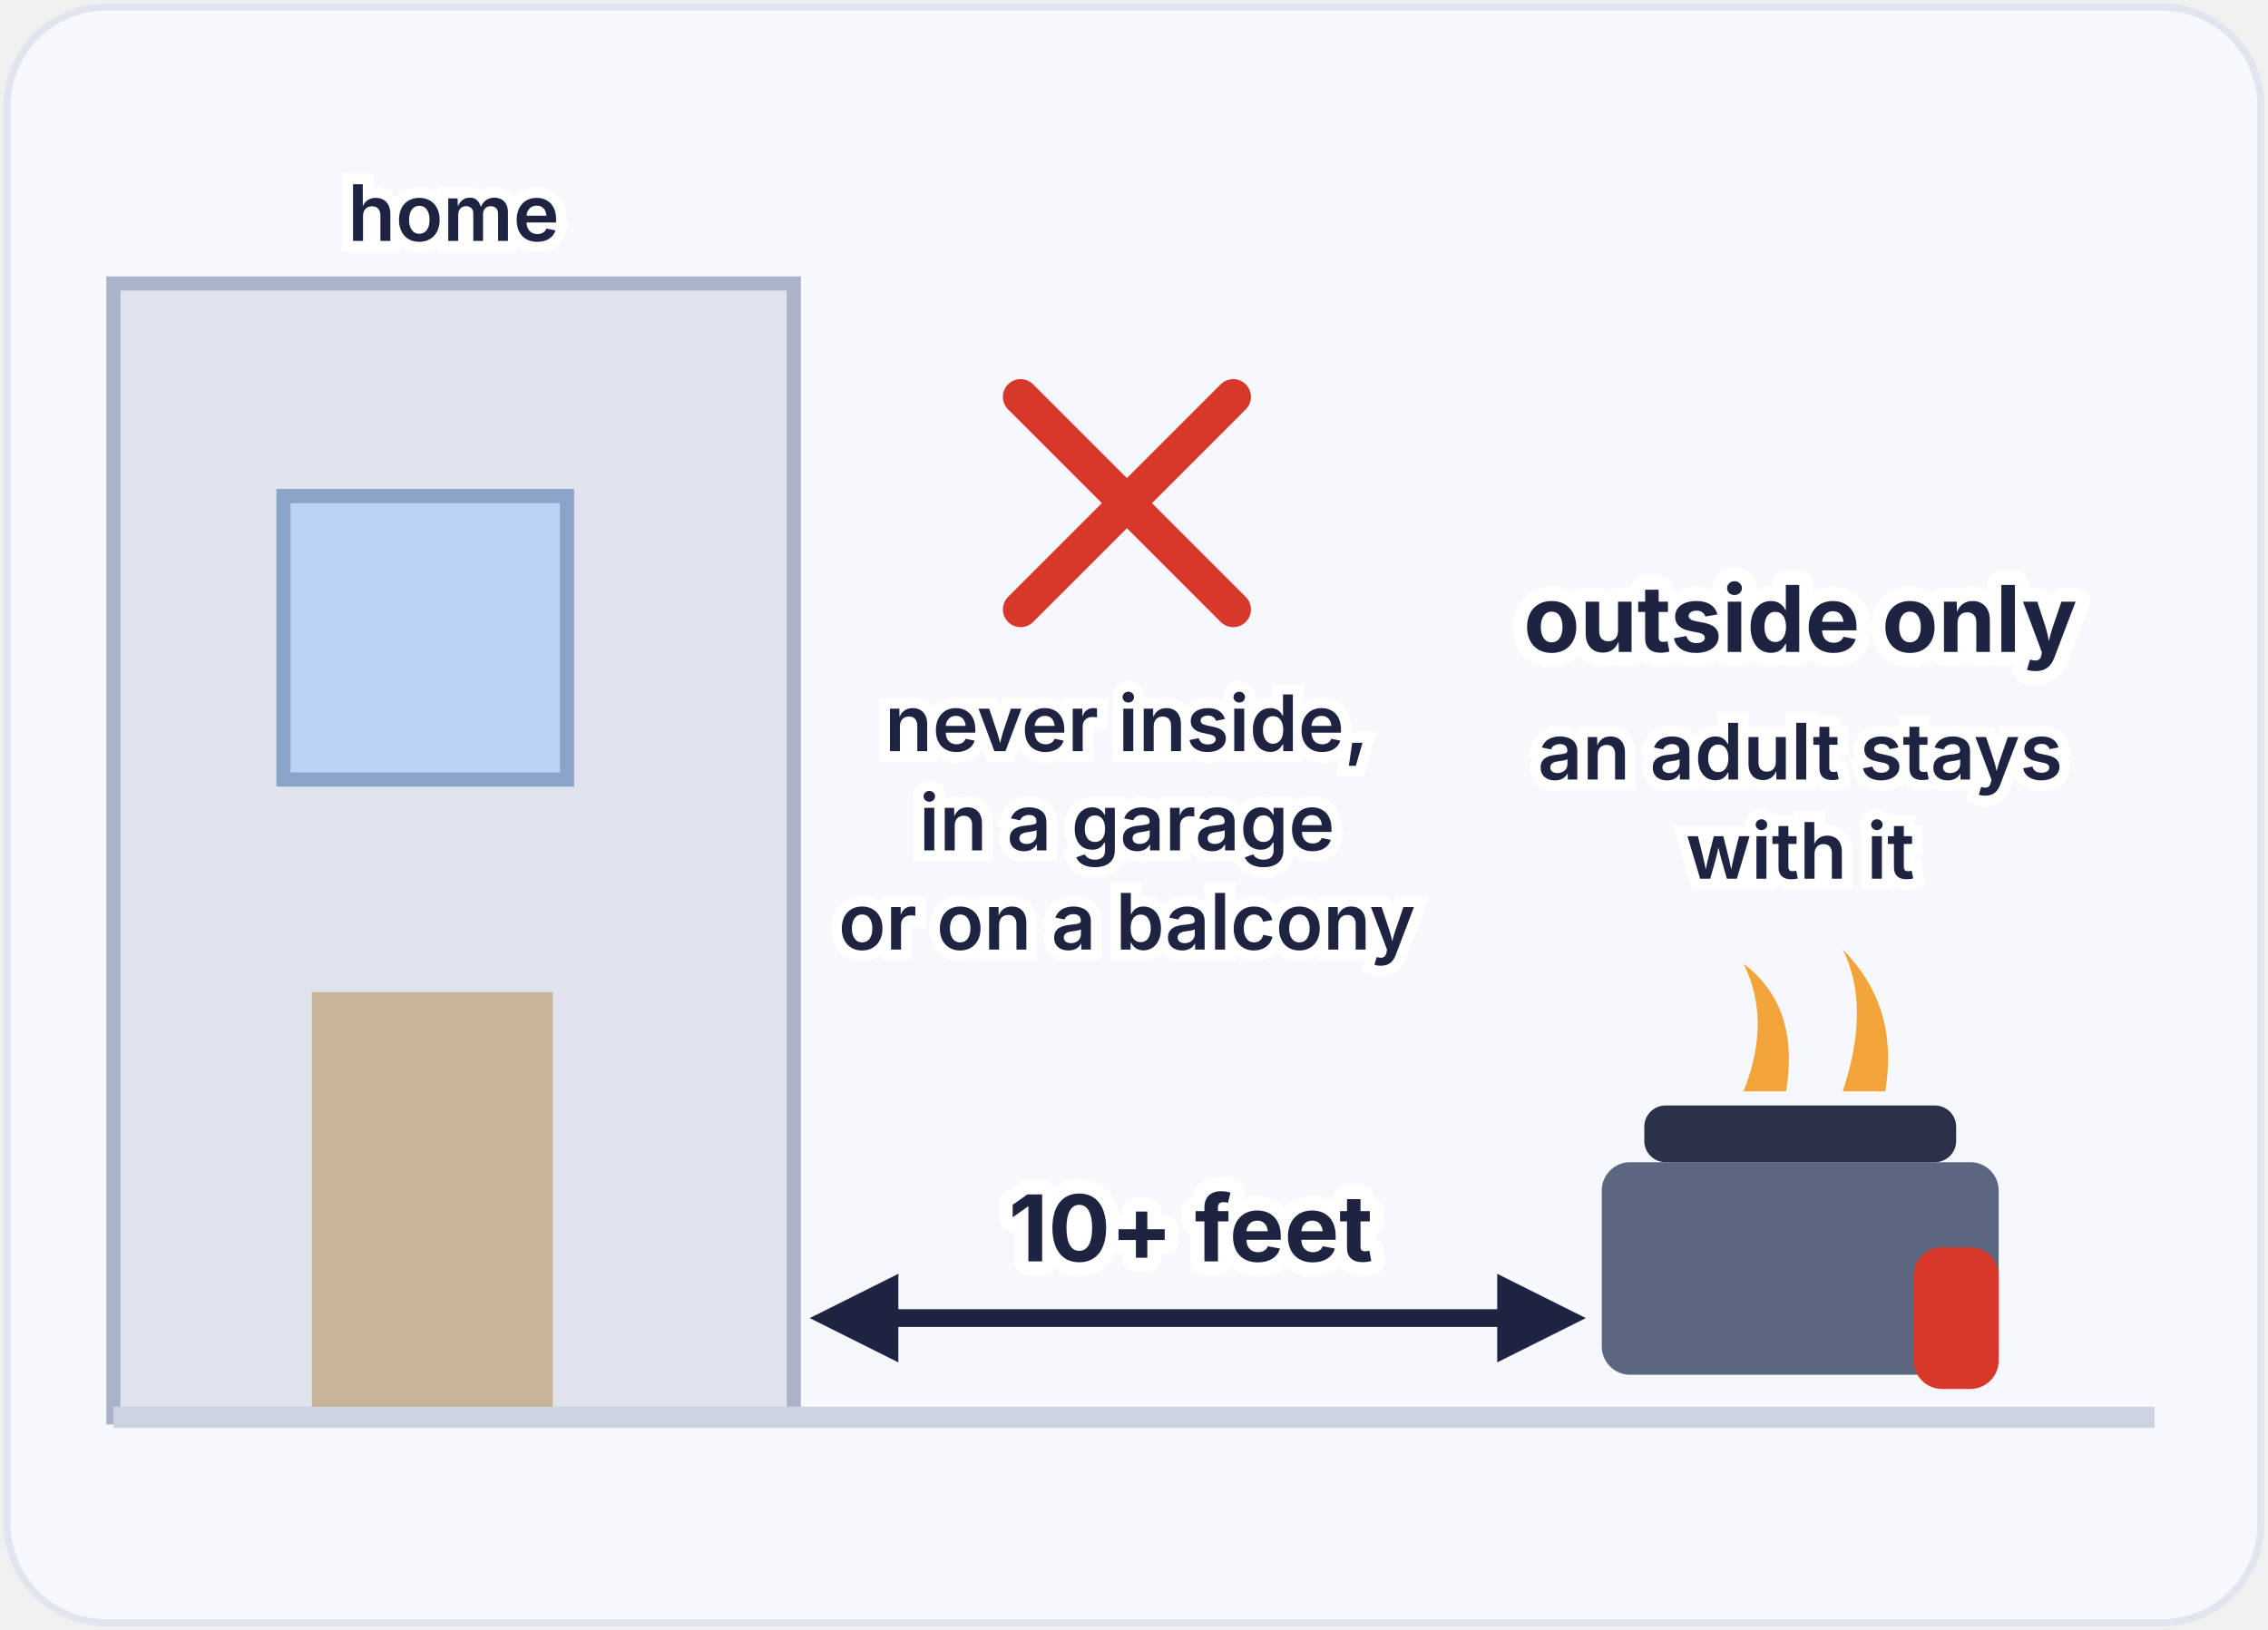
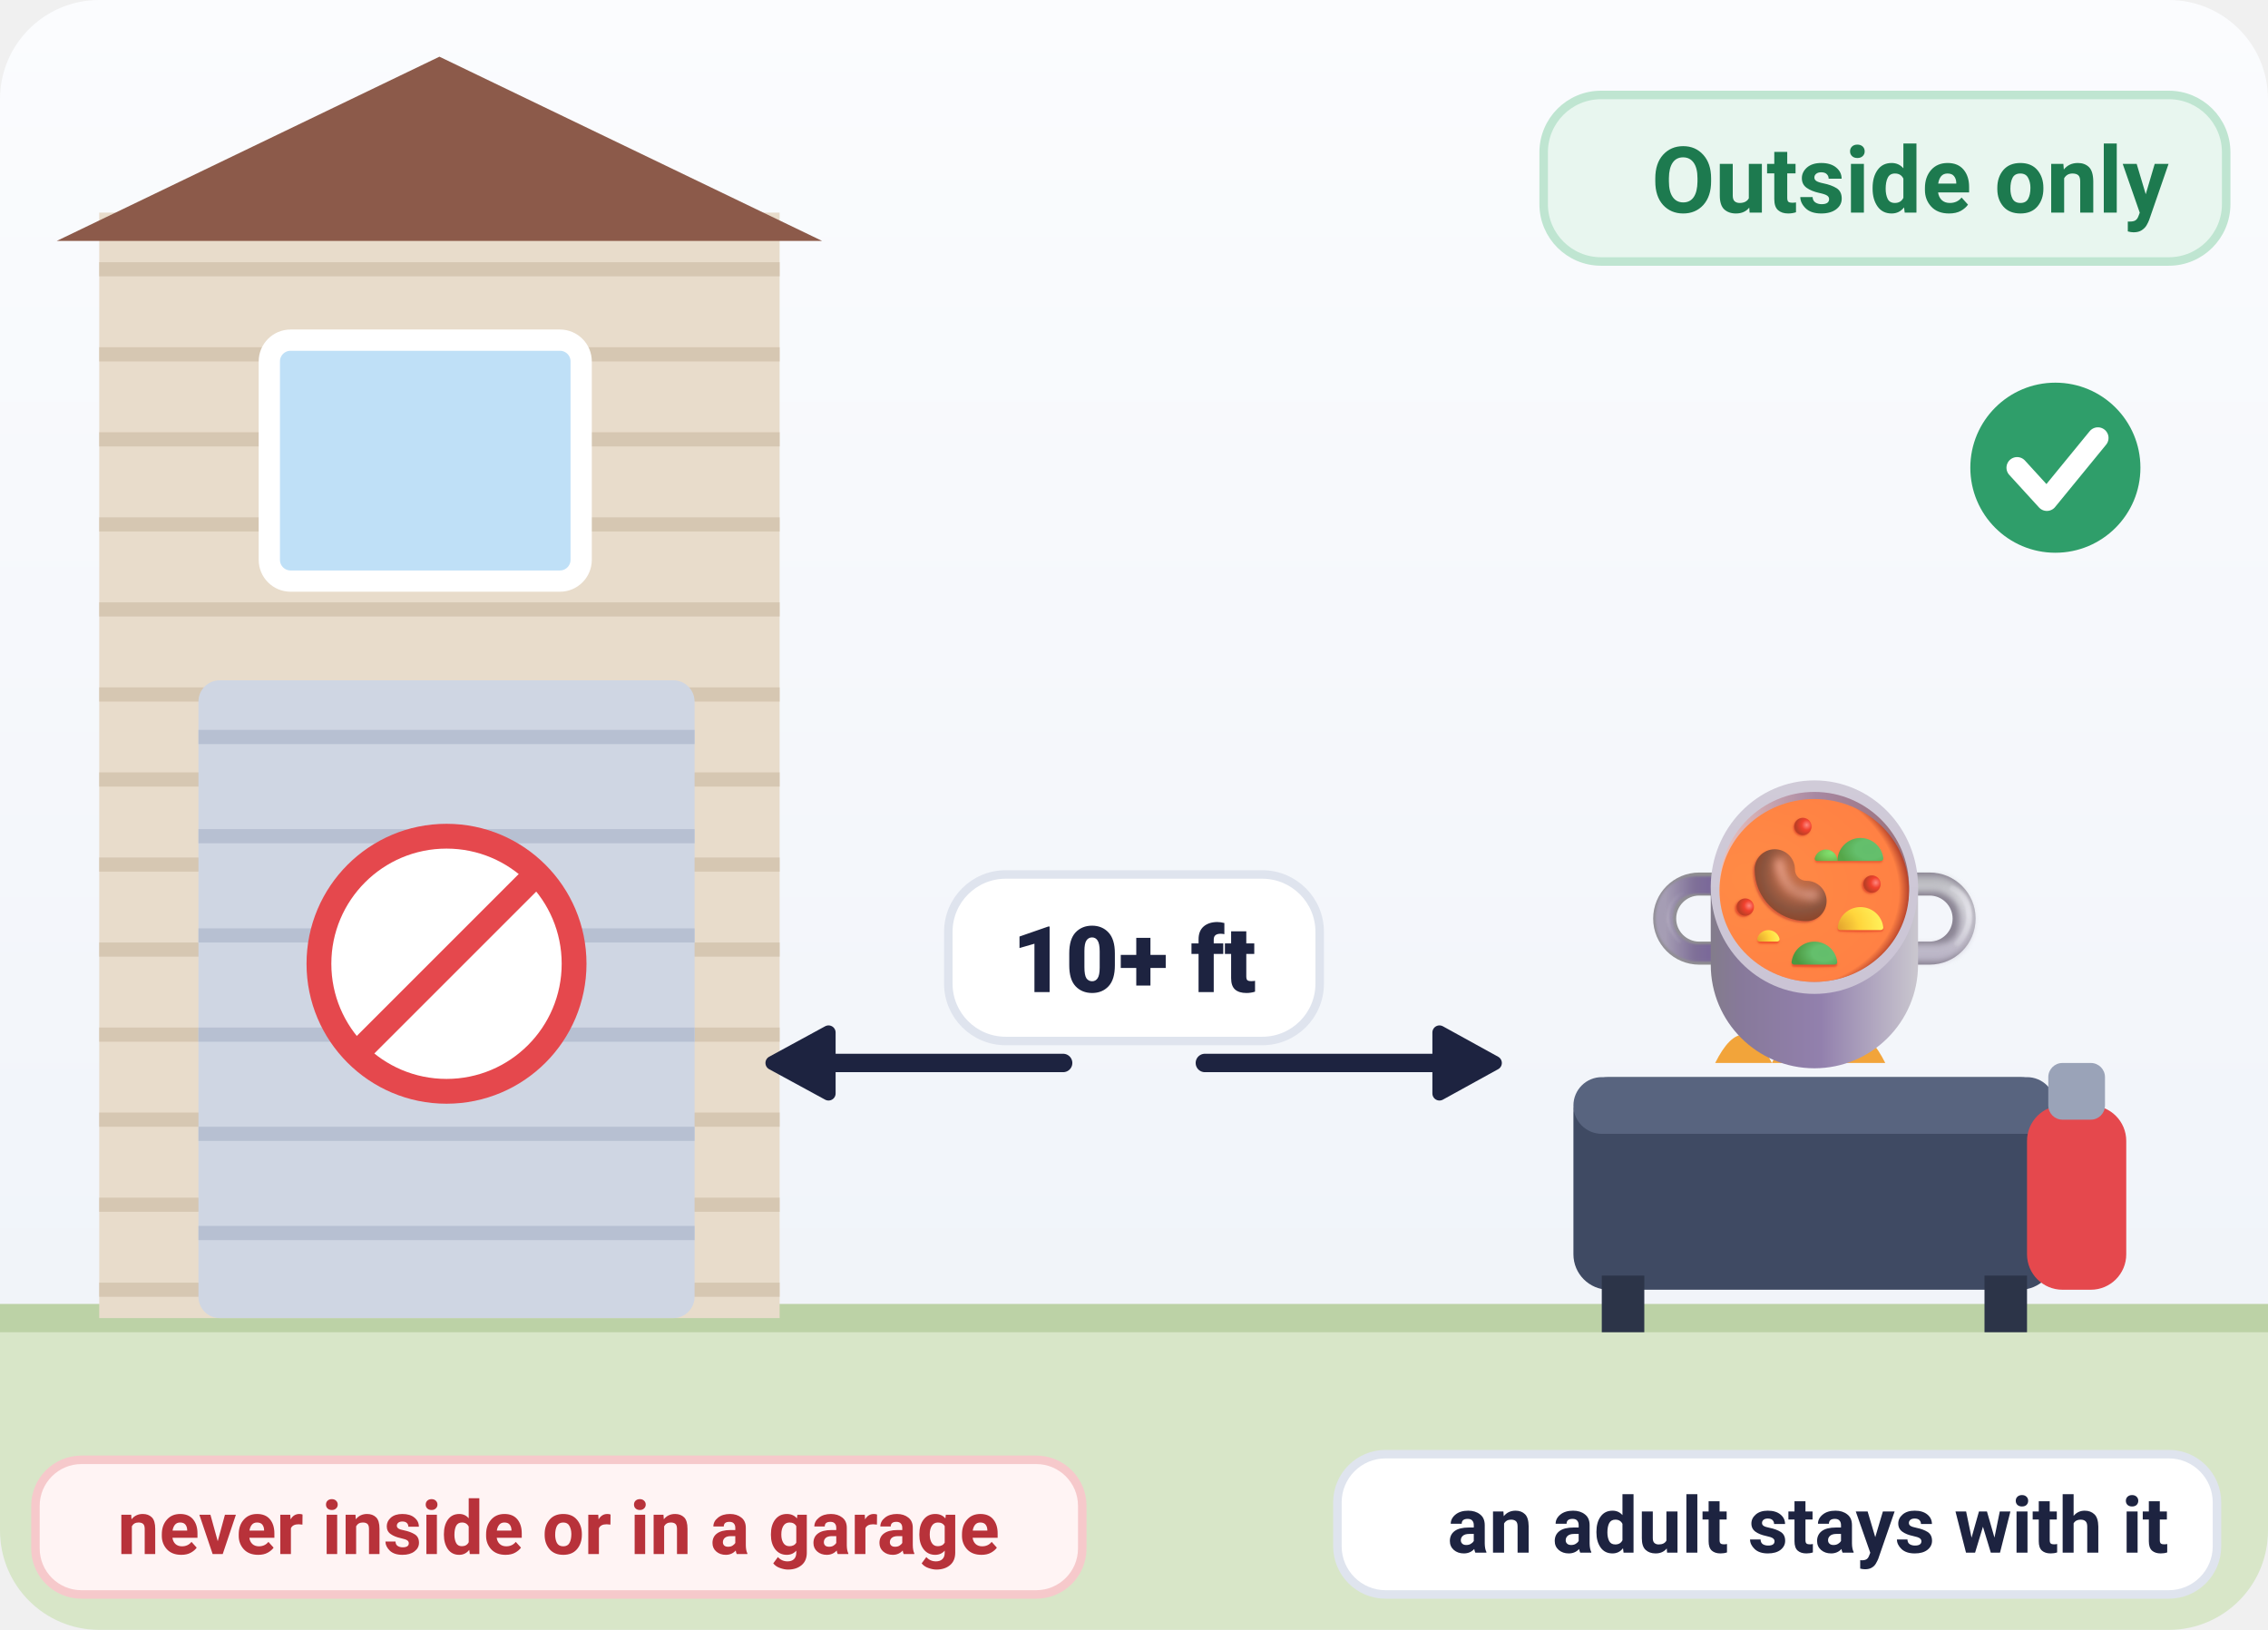
- <svg xmlns="http://www.w3.org/2000/svg" viewBox="0 0 320 230" role="img" aria-label="Camp stove or grill: outside only, at least 10 feet from the home and windows, never in a garage or on most balconies; an adult stays with it">
+ <svg xmlns="http://www.w3.org/2000/svg" viewBox="0 0 320 230" role="img" aria-label="Camp stove or grill: outside only, at least 10 feet from the house, never inside or in a garage. An adult stays with it.">
  <defs>
-     <marker id="ah" viewBox="0 0 10 10" refX="7" refY="5" markerWidth="5" markerHeight="5" orient="auto-start-reverse">
-       <path d="M0 0 L10 5 L0 10 z" fill="#1d2340" />
-     </marker>
-     <marker id="ahr" viewBox="0 0 10 10" refX="7" refY="5" markerWidth="5" markerHeight="5" orient="auto-start-reverse">
-       <path d="M0 0 L10 5 L0 10 z" fill="#d7382a" />
-     </marker>
-     <style>.lb{font:700 13px system-ui,-apple-system,sans-serif;fill:#1d2340;paint-order:stroke;stroke:#fff;stroke-width:4px;stroke-linejoin:round}.sm{font:600 11px system-ui,-apple-system,sans-serif;fill:#1d2340;paint-order:stroke;stroke:#fff;stroke-width:3px}.big{font:800 18px system-ui,-apple-system,sans-serif;fill:#1d2340}.rd{fill:#d7382a}</style>
+     <linearGradient id="bg" x1="0" y1="0" x2="0" y2="1">
+       <stop offset="0" stop-color="#fbfcfe" />
+       <stop offset="1" stop-color="#eef2f8" />
+     </linearGradient>
+     <clipPath id="card">
+       <rect x="0" y="0" width="320" height="230" rx="14" />
+     </clipPath>
+     <symbol id="s0_sym" viewBox="0 0 32 32" fill="none">
+       <path fill-rule="evenodd" clip-rule="evenodd" d="M2 17C2 14.79 3.79 13 6 13H12V21H6C3.791 21 2 19.21 2 17ZM6 15C4.895 15 4 15.9 4 17C4 18.1 4.9 19 6 19H10V15H6Z" fill="url(#s0_13)" />
+       <path fill-rule="evenodd" clip-rule="evenodd" d="M20 13H26C28.209 13 30 14.79 30 17C30 19.21 28.21 21 26 21H20V13ZM22 15V19H26C27.105 19 28 18.1 28 17C28 15.9 27.1 15 26 15H22Z" fill="url(#s0_14)" />
+       <g filter="url(#s0_0)">
+         <path fill-rule="evenodd" clip-rule="evenodd" d="M4.535 15.2C4.137 15.46 3.72 15.96 3.72 17.03C3.719 17.82 4.07 18.35 4.51 18.7C4.988 19.08 5.52 19.22 5.76 19.22H7.359C7.774 19.22 8.11 19.55 8.11 19.97C8.109 20.38 7.77 20.72 7.36 20.72H5.758C5.148 20.72 4.29 20.44 3.58 19.87C2.839 19.28 2.22 18.34 2.22 17.03C2.219 15.47 2.88 14.5 3.7 13.95C4.474 13.43 5.32 13.34 5.7 13.34H7.64L7.641 14.09L7.641 14.84H5.695C5.504 14.84 4.98 14.9 4.54 15.2ZM8.391 14.09C8.391 14.5 8.05 14.84 7.64 14.84L7.641 14.09L7.64 13.34C8.054 13.34 8.39 13.67 8.39 14.09Z" fill="url(#s0_15)" />
+       </g>
+       <g filter="url(#s0_1)">
+         <path fill-rule="evenodd" clip-rule="evenodd" d="M27.909 15.26C28.307 15.6 28.7 16.17 28.7 17.09C28.703 17.99 28.35 18.49 27.99 18.79C27.605 19.11 26.75 19.22 26.5 19.22H24.944C24.53 19.22 24.19 19.55 24.19 19.97C24.194 20.38 24.53 20.72 24.94 20.72H26.498C27.069 20.72 27.87 20.5 28.55 19.94C29.257 19.36 29.78 18.43 29.78 17.09C29.781 15.7 29.19 14.73 28.49 14.13C27.979 13.68 27.26 13.28 26.56 13.28H24.672L24.672 14.03V14.652C25.291 14.65 25.86 14.65 26.46 14.65C26.953 14.65 27.62 15.01 27.91 15.26ZM23.922 14.03C23.922 14.45 24.26 14.65 24.67 14.65V14.031L24.672 13.28C24.258 13.28 23.92 13.62 23.92 14.03Z" fill="url(#s0_16)" />
+       </g>
+       <path d="M7 14H25V21C25 25.97 20.97 30 16 30V30C11.029 30 7 25.97 7 21V14Z" fill="url(#s0_17)" />
+       <ellipse cx="16" cy="14.27" rx="9" ry="9.27" fill="url(#s0_18)" />
+       <ellipse cx="15.99" cy="14.25" rx="8.23" ry="8.25" fill="url(#s0_19)" />
+       <ellipse cx="15.99" cy="14.56" rx="8.23" ry="7.94" fill="url(#s0_20)" />
+       <g filter="url(#s0_2)">
+         <path d="M20 16.11C19.357 16.11 18.22 17.04 18.03 17.88C17.998 18.01 18.1 18.12 18.23 18.12C18.572 18.14 19.24 18.17 20 18.17C20.756 18.17 21.43 18.14 21.77 18.12C21.899 18.12 22 18.01 21.97 17.88C21.779 17.1 20.72 16.11 20 16.11Z" fill="#EB502E" />
+       </g>
+       <g filter="url(#s0_3)">
+         <path d="M16 19.17C15.357 19.17 14.22 20.11 14.03 20.94C13.998 21.07 14.1 21.18 14.23 21.19C14.572 21.2 15.24 21.23 16 21.23C16.756 21.23 17.43 21.2 17.77 21.19C17.899 21.18 18 21.07 17.97 20.94C17.779 20.16 16.72 19.17 16 19.17Z" fill="#EB502E" />
+       </g>
+       <path d="M20 16C18.98 16 18.14 16.76 18.02 17.75C17.998 17.89 18.11 18 18.25 18H21.75C21.888 18 22 17.89 21.98 17.75C21.862 16.76 21.02 16 20 16Z" fill="url(#s0_21)" />
+       <g filter="url(#s0_4)">
+         <path fill-rule="evenodd" clip-rule="evenodd" d="M17.985 12.16C17.985 11.07 18.87 10.19 19.96 10.19C20.973 10.19 21.8 10.94 21.93 11.91C21.945 12.04 21.83 12.16 21.69 12.16H17.985ZM16.037 11.91C16.148 11.48 16.53 11.17 17 11.17C17.542 11.17 17.99 11.61 17.99 12.16H16.256C16.118 12.16 16 12.04 16.04 11.91Z" fill="#F15C31" />
+       </g>
+       <path d="M20 10C18.895 10 18 10.9 18 12H21.75C21.888 12 22 11.89 21.98 11.75C21.862 10.76 21.02 10 20 10Z" fill="url(#s0_22)" />
+       <path d="M17 11C16.533 11 16.14 11.32 16.03 11.75C15.997 11.89 16.11 12 16.25 12H18C18 11.45 17.55 11 17 11Z" fill="url(#s0_23)" />
+       <g filter="url(#s0_5)">
+         <path d="M11.996 18.17C11.553 18.17 11.18 18.49 11.08 18.92C11.044 19.06 11.16 19.17 11.3 19.17H12.695C12.833 19.17 12.95 19.06 12.92 18.92C12.811 18.49 12.44 18.17 12 18.17Z" fill="#F1512A" />
+       </g>
+       <path d="M12 18C11.533 18 11.14 18.32 11.03 18.75C10.997 18.89 11.11 19 11.25 19H12.75C12.888 19 13 18.89 12.97 18.75C12.859 18.32 12.47 18 12 18Z" fill="url(#s0_24)" />
+       <path d="M16 19C14.98 19 14.14 19.76 14.02 20.75C13.998 20.89 14.11 21 14.25 21H17.75C17.888 21 18 20.89 17.98 20.75C17.862 19.76 17.02 19 16 19Z" fill="url(#s0_25)" />
+       <g filter="url(#s0_6)">
+         <circle cx="9.84" cy="16.12" r="0.75" fill="#E44F2E" />
+       </g>
+       <g filter="url(#s0_7)">
+         <circle cx="20.86" cy="14.1" r="0.75" fill="#E44F2E" />
+       </g>
+       <circle cx="10" cy="16" r="0.75" fill="url(#s0_26)" />
+       <g filter="url(#s0_8)">
+         <circle cx="14.91" cy="9.09" r="0.75" fill="#E44F2E" />
+       </g>
+       <circle cx="15" cy="9" r="0.75" fill="url(#s0_27)" />
+       <circle cx="21" cy="14" r="0.75" fill="url(#s0_28)" />
+       <g filter="url(#s0_9)">
+         <path fill-rule="evenodd" clip-rule="evenodd" d="M12.422 11.13C13.388 11.13 14.17 11.91 14.17 12.88C14.172 13.43 14.62 13.87 15.17 13.87C16.133 13.87 16.92 14.66 16.92 15.62C16.917 16.59 16.13 17.37 15.17 17.37C12.684 17.37 10.67 15.36 10.67 12.88C10.672 11.91 11.46 11.13 12.42 11.13Z" fill="#D95B39" />
+       </g>
+       <path fill-rule="evenodd" clip-rule="evenodd" d="M12.561 10.98C13.528 10.98 14.31 11.76 14.31 12.73C14.311 13.28 14.76 13.72 15.31 13.72C16.273 13.72 17.06 14.5 17.06 15.47C17.056 16.44 16.27 17.22 15.31 17.22C12.824 17.22 10.81 15.21 10.81 12.73C10.811 11.76 11.59 10.98 12.56 10.98Z" fill="url(#s0_29)" />
+       <g filter="url(#s0_10)">
+         <path d="M12.969 12.16C13.026 12.61 13.19 13.55 13.91 14.27C14.619 14.98 16.03 14.97 16.03 14.97" stroke="url(#s0_30)" stroke-width="0.75" stroke-linecap="round" />
+       </g>
+       <g filter="url(#s0_11)">
+         <path d="M4.297 19.02C3.958 18.75 3.27 17.85 3.27 16.95C3.266 15.17 4.7 14.72 4.7 14.72" stroke="url(#s0_31)" stroke-width="0.25" stroke-linecap="round" />
+       </g>
+       <g filter="url(#s0_12)">
+         <path d="M28.406 19.17C28.745 18.88 29.44 17.87 29.44 16.87C29.438 14.88 28 14.38 28 14.38" stroke="url(#s0_32)" stroke-width="0.5" stroke-linecap="round" />
+       </g>
+       <defs>
+         <filter id="s0_0" x="1.97" y="13.09" width="6.67" height="7.88" filterUnits="userSpaceOnUse" color-interpolation-filters="sRGB">
+           <feFlood flood-opacity="0" result="BackgroundImageFix" />
+           <feBlend mode="normal" in="SourceGraphic" in2="BackgroundImageFix" result="shape" />
+           <feGaussianBlur stdDeviation="0.12" result="effect1_foregroundBlur_18_29109" />
+         </filter>
+         <filter id="s0_1" x="23.42" y="12.78" width="6.86" height="8.44" filterUnits="userSpaceOnUse" color-interpolation-filters="sRGB">
+           <feFlood flood-opacity="0" result="BackgroundImageFix" />
+           <feBlend mode="normal" in="SourceGraphic" in2="BackgroundImageFix" result="shape" />
+           <feGaussianBlur stdDeviation="0.25" result="effect1_foregroundBlur_18_29109" />
+         </filter>
+         <filter id="s0_2" x="17.77" y="15.86" width="4.45" height="2.56" filterUnits="userSpaceOnUse" color-interpolation-filters="sRGB">
+           <feFlood flood-opacity="0" result="BackgroundImageFix" />
+           <feBlend mode="normal" in="SourceGraphic" in2="BackgroundImageFix" result="shape" />
+           <feGaussianBlur stdDeviation="0.12" result="effect1_foregroundBlur_18_29109" />
+         </filter>
+         <filter id="s0_3" x="13.77" y="18.92" width="4.45" height="2.56" filterUnits="userSpaceOnUse" color-interpolation-filters="sRGB">
+           <feFlood flood-opacity="0" result="BackgroundImageFix" />
+           <feBlend mode="normal" in="SourceGraphic" in2="BackgroundImageFix" result="shape" />
+           <feGaussianBlur stdDeviation="0.12" result="effect1_foregroundBlur_18_29109" />
+         </filter>
+         <filter id="s0_4" x="15.78" y="9.94" width="6.4" height="2.47" filterUnits="userSpaceOnUse" color-interpolation-filters="sRGB">
+           <feFlood flood-opacity="0" result="BackgroundImageFix" />
+           <feBlend mode="normal" in="SourceGraphic" in2="BackgroundImageFix" result="shape" />
+           <feGaussianBlur stdDeviation="0.12" result="effect1_foregroundBlur_18_29109" />
+         </filter>
+         <filter id="s0_5" x="10.82" y="17.92" width="2.35" height="1.5" filterUnits="userSpaceOnUse" color-interpolation-filters="sRGB">
+           <feFlood flood-opacity="0" result="BackgroundImageFix" />
+           <feBlend mode="normal" in="SourceGraphic" in2="BackgroundImageFix" result="shape" />
+           <feGaussianBlur stdDeviation="0.12" result="effect1_foregroundBlur_18_29109" />
+         </filter>
+         <filter id="s0_6" x="8.84" y="15.12" width="2" height="2" filterUnits="userSpaceOnUse" color-interpolation-filters="sRGB">
+           <feFlood flood-opacity="0" result="BackgroundImageFix" />
+           <feBlend mode="normal" in="SourceGraphic" in2="BackgroundImageFix" result="shape" />
+           <feGaussianBlur stdDeviation="0.12" result="effect1_foregroundBlur_18_29109" />
+         </filter>
+         <filter id="s0_7" x="19.86" y="13.1" width="2" height="2" filterUnits="userSpaceOnUse" color-interpolation-filters="sRGB">
+           <feFlood flood-opacity="0" result="BackgroundImageFix" />
+           <feBlend mode="normal" in="SourceGraphic" in2="BackgroundImageFix" result="shape" />
+           <feGaussianBlur stdDeviation="0.12" result="effect1_foregroundBlur_18_29109" />
+         </filter>
+         <filter id="s0_8" x="13.91" y="8.09" width="2" height="2" filterUnits="userSpaceOnUse" color-interpolation-filters="sRGB">
+           <feFlood flood-opacity="0" result="BackgroundImageFix" />
+           <feBlend mode="normal" in="SourceGraphic" in2="BackgroundImageFix" result="shape" />
+           <feGaussianBlur stdDeviation="0.12" result="effect1_foregroundBlur_18_29109" />
+         </filter>
+         <filter id="s0_9" x="10.42" y="10.88" width="6.74" height="6.74" filterUnits="userSpaceOnUse" color-interpolation-filters="sRGB">
+           <feFlood flood-opacity="0" result="BackgroundImageFix" />
+           <feBlend mode="normal" in="SourceGraphic" in2="BackgroundImageFix" result="shape" />
+           <feGaussianBlur stdDeviation="0.12" result="effect1_foregroundBlur_18_29109" />
+         </filter>
+         <filter id="s0_10" x="11.84" y="11.03" width="5.31" height="5.06" filterUnits="userSpaceOnUse" color-interpolation-filters="sRGB">
+           <feFlood flood-opacity="0" result="BackgroundImageFix" />
+           <feBlend mode="normal" in="SourceGraphic" in2="BackgroundImageFix" result="shape" />
+           <feGaussianBlur stdDeviation="0.38" result="effect1_foregroundBlur_18_29109" />
+         </filter>
+         <filter id="s0_11" x="2.89" y="14.34" width="2.19" height="5.05" filterUnits="userSpaceOnUse" color-interpolation-filters="sRGB">
+           <feFlood flood-opacity="0" result="BackgroundImageFix" />
+           <feBlend mode="normal" in="SourceGraphic" in2="BackgroundImageFix" result="shape" />
+           <feGaussianBlur stdDeviation="0.12" result="effect1_foregroundBlur_18_29109" />
+         </filter>
+         <filter id="s0_12" x="27.5" y="13.87" width="2.44" height="5.8" filterUnits="userSpaceOnUse" color-interpolation-filters="sRGB">
+           <feFlood flood-opacity="0" result="BackgroundImageFix" />
+           <feBlend mode="normal" in="SourceGraphic" in2="BackgroundImageFix" result="shape" />
+           <feGaussianBlur stdDeviation="0.12" result="effect1_foregroundBlur_18_29109" />
+         </filter>
+         <linearGradient id="s0_13" x1="7" y1="16.25" x2="1.78" y2="16.25" gradientUnits="userSpaceOnUse">
+           <stop stop-color="#8E8D8F" />
+           <stop offset="1" stop-color="#939099" />
+         </linearGradient>
+         <linearGradient id="s0_14" x1="25" y1="17" x2="32.88" y2="17" gradientUnits="userSpaceOnUse">
+           <stop stop-color="#898391" />
+           <stop offset="0.4" stop-color="#8C8695" />
+           <stop offset="1" stop-color="#898391" stop-opacity="0" />
+         </linearGradient>
+         <linearGradient id="s0_15" x1="6.78" y1="16.19" x2="1.81" y2="16.19" gradientUnits="userSpaceOnUse">
+           <stop stop-color="#7B6999" />
+           <stop offset="0.24" stop-color="#7F7098" />
+           <stop offset="0.75" stop-color="#A59DB4" />
+         </linearGradient>
+         <linearGradient id="s0_16" x1="25.51" y1="20.44" x2="25.51" y2="13.5" gradientUnits="userSpaceOnUse">
+           <stop stop-color="#BAB4C6" />
+           <stop offset="0.74" stop-color="#D3D3D8" />
+           <stop offset="1" stop-color="#B6B6BC" />
+         </linearGradient>
+         <linearGradient id="s0_17" x1="7" y1="21.25" x2="25" y2="21.25" gradientUnits="userSpaceOnUse">
+           <stop stop-color="#837C8B" />
+           <stop offset="0.14" stop-color="#87799A" />
+           <stop offset="0.53" stop-color="#9280AD" />
+           <stop offset="1" stop-color="#CAC7CF" />
+         </linearGradient>
+         <linearGradient id="s0_18" x1="16" y1="5" x2="16" y2="23.53" gradientUnits="userSpaceOnUse">
+           <stop stop-color="#D0CBD8" />
+           <stop offset="1" stop-color="#CBC4D5" />
+         </linearGradient>
+         <linearGradient id="s0_19" x1="7.77" y1="11.19" x2="24.22" y2="11.19" gradientUnits="userSpaceOnUse">
+           <stop stop-color="#ECC1BC" />
+           <stop offset="0.51" stop-color="#A788A2" />
+           <stop offset="1" stop-color="#9A7079" />
+         </linearGradient>
+         <radialGradient id="s0_20" cx="0" cy="0" r="1" gradientUnits="userSpaceOnUse" gradientTransform="translate(10.69 13.62) rotate(11.06) scale(14.17 10.65)">
+           <stop stop-color="#FF8B45" />
+           <stop offset="0.9" stop-color="#FF8144" />
+           <stop offset="0.96" stop-color="#B9462D" />
+         </radialGradient>
+         <radialGradient id="s0_21" cx="0" cy="0" r="1" gradientUnits="userSpaceOnUse" gradientTransform="translate(17.81 18) rotate(-13.93) scale(4.15)">
+           <stop stop-color="#DE9A2B" />
+           <stop offset="0.51" stop-color="#FFD53C" />
+           <stop offset="1" stop-color="#FFF15A" />
+         </radialGradient>
+         <radialGradient id="s0_22" cx="0" cy="0" r="1" gradientUnits="userSpaceOnUse" gradientTransform="translate(20.78 11) rotate(92.01) scale(1.78 2.59)">
+           <stop stop-color="#63BE6C" />
+           <stop offset="0.47" stop-color="#64BF6C" />
+           <stop offset="1" stop-color="#55A649" />
+         </radialGradient>
+         <radialGradient id="s0_23" cx="0" cy="0" r="1" gradientUnits="userSpaceOnUse" gradientTransform="translate(17.45 11.31) rotate(90) scale(1.86 3)">
+           <stop stop-color="#82E270" />
+           <stop offset="0.19" stop-color="#7AD263" />
+           <stop offset="0.63" stop-color="#619F39" />
+         </radialGradient>
+         <radialGradient id="s0_24" cx="0" cy="0" r="1" gradientUnits="userSpaceOnUse" gradientTransform="translate(10.91 19) rotate(-13.93) scale(2.08)">
+           <stop stop-color="#DE9A2B" />
+           <stop offset="0.61" stop-color="#FFD53C" />
+           <stop offset="1" stop-color="#FFF15A" />
+         </radialGradient>
+         <radialGradient id="s0_25" cx="0" cy="0" r="1" gradientUnits="userSpaceOnUse" gradientTransform="translate(16.78 20) rotate(93.52) scale(2.04 2.96)">
+           <stop stop-color="#63BE6C" />
+           <stop offset="0.33" stop-color="#64BF6C" />
+           <stop offset="0.85" stop-color="#4C9840" />
+         </radialGradient>
+         <radialGradient id="s0_26" cx="0" cy="0" r="1" gradientUnits="userSpaceOnUse" gradientTransform="translate(10.33 15.88) rotate(110.76) scale(0.94)">
+           <stop stop-color="#FF877F" />
+           <stop offset="0.47" stop-color="#F1412E" />
+           <stop offset="1" stop-color="#BD3F25" />
+         </radialGradient>
+         <radialGradient id="s0_27" cx="0" cy="0" r="1" gradientUnits="userSpaceOnUse" gradientTransform="translate(15.33 8.87) rotate(110.76) scale(0.94)">
+           <stop stop-color="#FF877F" />
+           <stop offset="0.47" stop-color="#F1412E" />
+           <stop offset="1" stop-color="#BD3F25" />
+         </radialGradient>
+         <radialGradient id="s0_28" cx="0" cy="0" r="1" gradientUnits="userSpaceOnUse" gradientTransform="translate(21.33 13.88) rotate(110.76) scale(0.94)">
+           <stop stop-color="#FF877F" />
+           <stop offset="0.47" stop-color="#F1412E" />
+           <stop offset="1" stop-color="#BD3F25" />
+         </radialGradient>
+         <radialGradient id="s0_29" cx="0" cy="0" r="1" gradientUnits="userSpaceOnUse" gradientTransform="translate(14.75 13.06) rotate(101.11) scale(4.24)">
+           <stop stop-color="#C86D42" />
+           <stop offset="0.46" stop-color="#B06446" />
+           <stop offset="0.77" stop-color="#8B543E" />
+           <stop offset="0.97" stop-color="#8D482D" />
+         </radialGradient>
+         <linearGradient id="s0_30" x1="12.78" y1="12.16" x2="15.88" y2="14.97" gradientUnits="userSpaceOnUse">
+           <stop stop-color="#F1A78F" />
+           <stop offset="0.72" stop-color="#CF8B73" />
+           <stop offset="1" stop-color="#D99A87" />
+         </linearGradient>
+         <radialGradient id="s0_31" cx="0" cy="0" r="1" gradientUnits="userSpaceOnUse" gradientTransform="translate(3.27 17.09) scale(3.08 2.75)">
+           <stop stop-color="#AEA6BC" />
+           <stop offset="1" stop-color="#ACA5BB" stop-opacity="0" />
+         </radialGradient>
+         <radialGradient id="s0_32" cx="0" cy="0" r="1" gradientUnits="userSpaceOnUse" gradientTransform="translate(29.22 16.5) rotate(171.41) scale(4.2 4.17)">
+           <stop stop-color="#E3E2E9" />
+           <stop offset="1" stop-color="#E1E0E7" stop-opacity="0" />
+         </radialGradient>
+       </defs>
+     </symbol>
  </defs>
-   <rect x="1" y="1" width="318" height="228" rx="14" fill="#f7f8fc" stroke="#e1e5ef" />
-   <rect x="16" y="40" width="96" height="160" fill="#dfe3ee" stroke="#aab3c8" stroke-width="2" />
-   <rect x="40" y="70" width="40" height="40" fill="#bcd3f5" stroke="#8aa3c8" stroke-width="2" />
-   <rect x="44" y="140" width="34" height="60" fill="#c9b49a" />
-   <text x="64" y="34" class="sm" text-anchor="middle">home</text>
-   <line x1="16" y1="200" x2="304" y2="200" stroke="#cdd3e2" stroke-width="3" />
-   <rect x="226" y="164" width="56" height="30" rx="4" fill="#5d6680" />
-   <rect x="232" y="156" width="44" height="8" rx="3" fill="#2b3147" />
-   <path d="M246 154 q4 -10 0 -18 q8 6 6 18z M260 154 q4 -12 0 -20 q8 8 6 20z" fill="#f2a43a" />
-   <rect x="270" y="176" width="12" height="20" rx="4" fill="#d7382a" />
-   <path d="M118 186 L220 186" stroke="#1d2340" stroke-width="2.5" marker-end="url(#ah)" marker-start="url(#ah)" />
-   <text x="168" y="178" class="lb" text-anchor="middle">10+ feet</text>
-   <text x="254" y="92" class="lb" text-anchor="middle">outside only</text>
-   <text x="254" y="110" class="sm" text-anchor="middle">an adult stays</text>
-   <text x="254" y="124" class="sm" text-anchor="middle">with it</text>
-   <path d="M144 56 l30 30 M174 56 l-30 30" stroke="#d7382a" stroke-width="5" stroke-linecap="round" />
-   <text x="159" y="106" class="sm" text-anchor="middle">never inside,</text>
-   <text x="159" y="120" class="sm" text-anchor="middle">in a garage</text>
-   <text x="159" y="134" class="sm" text-anchor="middle">or on a balcony</text>
+   <style>text{font-family:system-ui,-apple-system,"Segoe UI",Roboto,sans-serif}.halo{paint-order:stroke;stroke:#fff;stroke-width:4px;stroke-linejoin:round}</style>
+   <g clip-path="url(#card)">
+     <rect x="0" y="0" width="320" height="230" rx="14" fill="url(#bg)" />
+     <rect x="0" y="186" width="320" height="60" fill="#d8e6c8" />
+     <rect x="0" y="184" width="320" height="4" fill="#bcd2a6" />
+     <rect x="14" y="30" width="96" height="156" fill="#e8dccb" />
+     <line x1="14" y1="38" x2="110" y2="38" stroke="#d6c7b2" stroke-width="2" />
+     <line x1="14" y1="50" x2="110" y2="50" stroke="#d6c7b2" stroke-width="2" />
+     <line x1="14" y1="62" x2="110" y2="62" stroke="#d6c7b2" stroke-width="2" />
+     <line x1="14" y1="74" x2="110" y2="74" stroke="#d6c7b2" stroke-width="2" />
+     <line x1="14" y1="86" x2="110" y2="86" stroke="#d6c7b2" stroke-width="2" />
+     <line x1="14" y1="98" x2="110" y2="98" stroke="#d6c7b2" stroke-width="2" />
+     <line x1="14" y1="110" x2="110" y2="110" stroke="#d6c7b2" stroke-width="2" />
+     <line x1="14" y1="122" x2="110" y2="122" stroke="#d6c7b2" stroke-width="2" />
+     <line x1="14" y1="134" x2="110" y2="134" stroke="#d6c7b2" stroke-width="2" />
+     <line x1="14" y1="146" x2="110" y2="146" stroke="#d6c7b2" stroke-width="2" />
+     <line x1="14" y1="158" x2="110" y2="158" stroke="#d6c7b2" stroke-width="2" />
+     <line x1="14" y1="170" x2="110" y2="170" stroke="#d6c7b2" stroke-width="2" />
+     <line x1="14" y1="182" x2="110" y2="182" stroke="#d6c7b2" stroke-width="2" />
+     <path d="M8 34 L62.0 8 L116 34Z" fill="#8c5a4a" />
+     <rect x="28" y="96" width="70" height="90" rx="3" fill="#cfd6e3" />
+     <line x1="28" y1="104" x2="98" y2="104" stroke="#b7c0d2" stroke-width="2" />
+     <line x1="28" y1="118" x2="98" y2="118" stroke="#b7c0d2" stroke-width="2" />
+     <line x1="28" y1="132" x2="98" y2="132" stroke="#b7c0d2" stroke-width="2" />
+     <line x1="28" y1="146" x2="98" y2="146" stroke="#b7c0d2" stroke-width="2" />
+     <line x1="28" y1="160" x2="98" y2="160" stroke="#b7c0d2" stroke-width="2" />
+     <line x1="28" y1="174" x2="98" y2="174" stroke="#b7c0d2" stroke-width="2" />
+     <rect x="38" y="48" width="44" height="34" rx="3" fill="#bfe0f7" stroke="#fff" stroke-width="3" />
+     <circle cx="63" cy="136" r="18" fill="#fff" stroke="#e5484d" stroke-width="3.5" />
+     <line x1="50.8" y1="148.2" x2="75.2" y2="123.8" stroke="#e5484d" stroke-width="3.5" stroke-linecap="round" />
+     <g class="pill" data-anchor="middle" transform="translate(16.8 -2.7)">
+       <rect x="-11.8" y="208.7" width="147.7" height="19.0" rx="6.5" fill="#fff4f4" stroke="#f6c9cb" stroke-width="1.2" />
+       <text x="62" y="222" text-anchor="middle" font-size="10.5" font-weight="700" fill="#b8323a">never inside or in a garage</text>
+     </g>
+     <path d="M150 150 L114 150" fill="none" stroke="#1d2340" stroke-width="2.6" stroke-linecap="round" stroke-linejoin="round" />
+     <polygon points="109,150 116.9,145.7 116.9,154.3" fill="#1d2340" stroke="#1d2340" stroke-width="2" stroke-linejoin="round" />
+     <path d="M170 150 L206 150" fill="none" stroke="#1d2340" stroke-width="2.6" stroke-linecap="round" stroke-linejoin="round" />
+     <polygon points="210.9,150 203.1,154.3 203.1,145.7" fill="#1d2340" stroke="#1d2340" stroke-width="2" stroke-linejoin="round" />
+     <g class="pill" data-anchor="middle">
+       <rect x="133.8" y="123.4" width="52.4" height="23.5" rx="8.1" fill="#ffffff" stroke="#dfe4ee" stroke-width="1.2" />
+       <text x="160" y="140" text-anchor="middle" font-size="13" font-weight="800" fill="#1d2340">10+ ft</text>
+     </g>
+     <rect x="222" y="152" width="68" height="30" rx="5" fill="#3f4a63" />
+     <rect x="222" y="152" width="68" height="8" rx="4" fill="#58647f" />
+     <rect x="226" y="180" width="6" height="8" fill="#2c3448" />
+     <rect x="280" y="180" width="6" height="8" fill="#2c3448" />
+     <rect x="286" y="156" width="14" height="26" rx="5" fill="#e5484d" />
+     <rect x="289" y="150" width="8" height="8" rx="2" fill="#9aa3b8" />
+     <path d="M242 150 q4 -8 8 0 q4 -8 8 0 q4 -8 8 0" fill="#f2a43a" />
+     <use href="#s0_sym" x="230" y="102" width="52" height="52" />
+     <circle cx="290" cy="66" r="12" fill="#2f9e6a" />
+     <path d="M284.6 66 L288.8 70.6 L296 61.8" fill="none" stroke="#fff" stroke-width="3" stroke-linecap="round" stroke-linejoin="round" />
+     <g class="pill" data-anchor="end">
+       <rect x="217.8" y="13.4" width="96.3" height="23.5" rx="8.1" fill="#e8f6ef" stroke="#bfe5d1" stroke-width="1.2" />
+       <text x="306" y="30" text-anchor="end" font-size="13" font-weight="700" fill="#1d7a4f">Outside only</text>
+     </g>
+     <g class="pill" data-anchor="end" transform="translate(0.0 -2.9)">
+       <rect x="188.7" y="208.1" width="124.1" height="19.8" rx="6.8" fill="#ffffff" stroke="#dfe4ee" stroke-width="1.2" />
+       <text x="306" y="222" text-anchor="end" font-size="11" font-weight="700" fill="#1d2340">an adult stays with it</text>
+     </g>
+   </g>
</svg>
